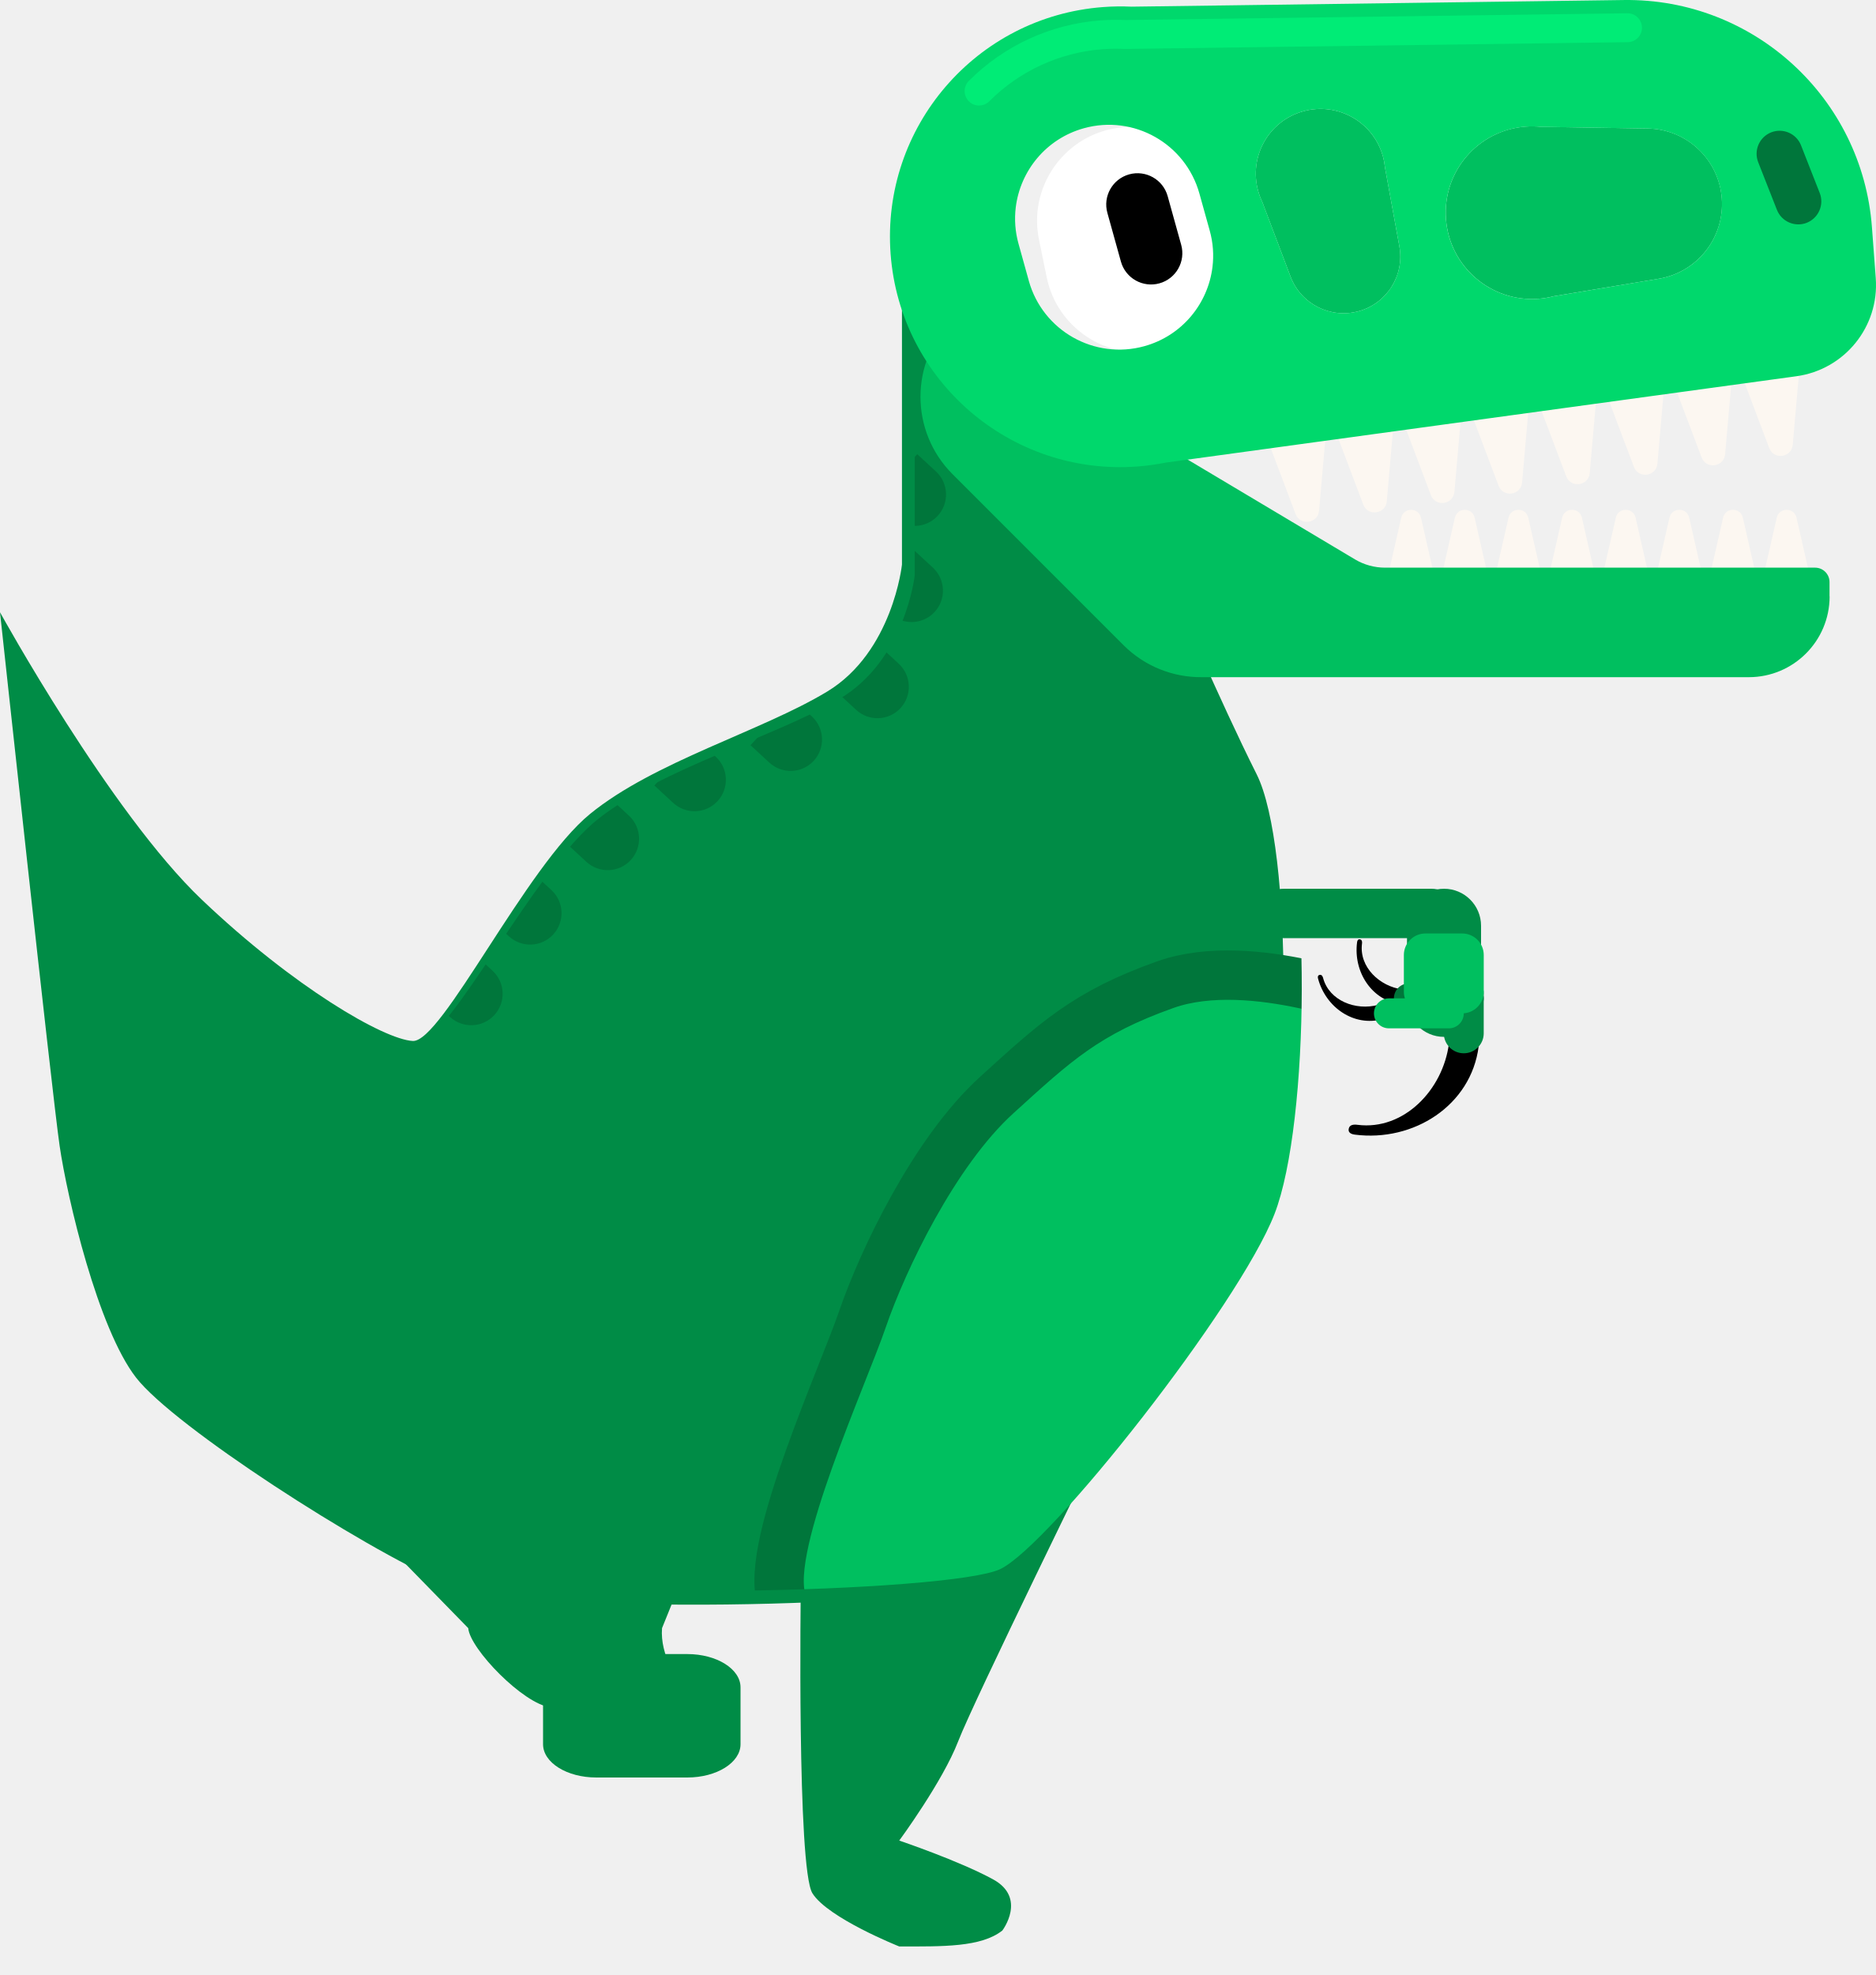
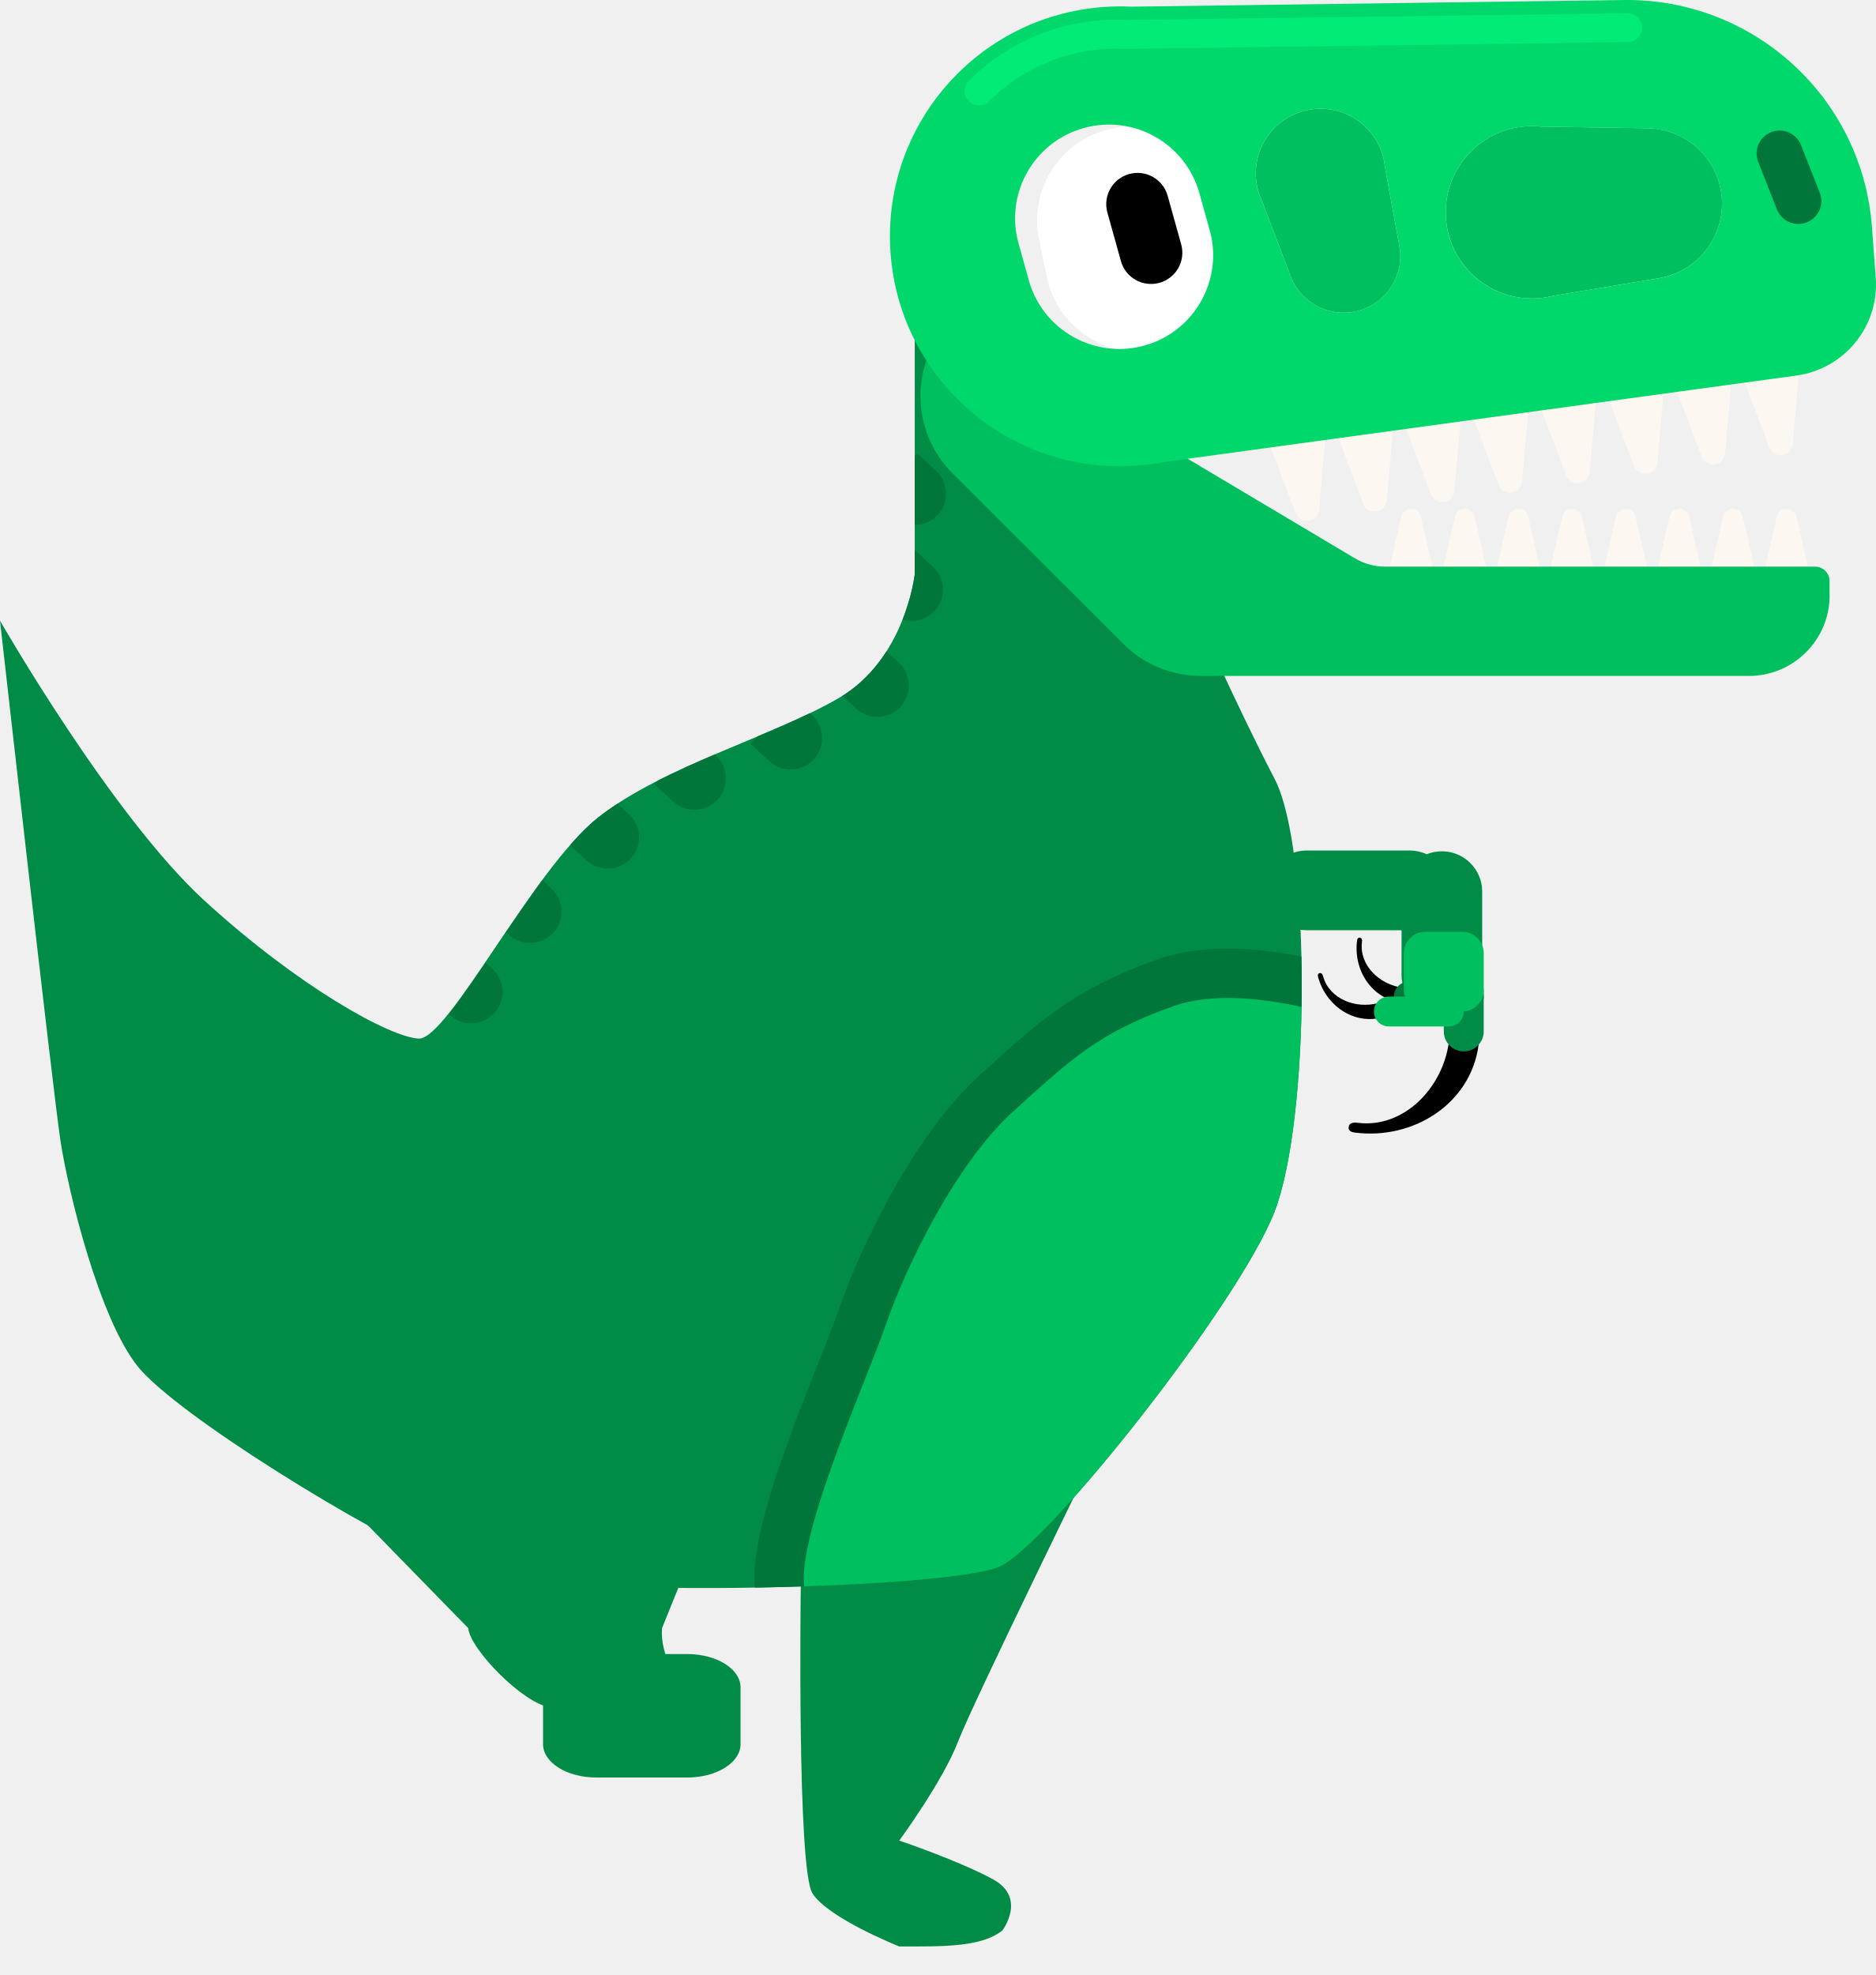
<svg xmlns="http://www.w3.org/2000/svg" width="76" height="80" viewBox="0 0 76 80" fill="none">
-   <g clip-path="url(#clip0_48_286)">
-     <path d="M36.54 12L47.502 23.899C47.502 23.899 49.422 28.402 50.908 31.36C52.395 34.319 52.333 45.575 50.908 49.37C49.484 53.165 41.928 63.135 39.946 64.1C37.965 65.064 21.243 65.515 17.96 64.1C14.678 62.685 7.06 57.796 5.512 55.802C3.964 53.808 2.725 48.534 2.415 46.411C2.106 44.289 0 24.8 0 24.8C0 24.8 4.459 32.904 8.175 36.442C11.891 39.98 15.545 42.102 16.722 42.166C17.898 42.231 21.305 35.091 23.906 32.968C26.507 30.846 30.842 29.624 33.505 28.016C36.168 26.408 36.54 22.87 36.54 22.87V12Z" fill="#008C46" />
+   <g clip-path="url(#clip0_96_742)">
+     <path d="M33.542 63.123C37.05 62.013 44.626 58.349 44.626 58.349C44.626 58.349 39.445 68.902 38.817 70.535C38.188 72.168 36.43 74.555 36.43 74.555C36.43 74.555 38.848 75.371 40.23 76.125C41.611 76.879 40.607 78.198 40.607 78.198C39.745 78.88 38.188 78.844 36.43 78.844C36.43 78.844 33.542 77.695 32.913 76.69C32.283 75.685 32.441 64.268 32.441 64.268L33.542 63.123Z" fill="#008C46" />
+     <path d="M37.058 12.665L48.175 24.263C48.175 24.263 50.122 28.652 51.63 31.536C53.137 34.42 53.074 45.392 51.63 49.091C50.185 52.79 42.522 62.508 40.512 63.448C38.502 64.389 21.544 64.828 18.215 63.448C14.886 62.069 7.16 57.304 5.59 55.361C4.02 53.417 2.764 48.276 2.45 46.207C2.136 44.138 0 25.141 0 25.141C0 25.141 4.522 33.041 8.291 36.489C12.059 39.937 15.765 42.006 16.959 42.069C18.152 42.132 21.607 35.172 24.245 33.103C26.883 31.035 31.279 29.843 33.98 28.276C36.681 26.708 37.058 23.26 37.058 23.26V12.665Z" fill="#008C46" />
+     <path d="M72.779 20.931C72.683 20.507 72.077 20.507 71.98 20.931L71.51 22.984H73.249L72.779 20.931Z" fill="#FCF7F1" />
+     <path d="M69.806 20.931L69.336 22.984H71.075L70.606 20.931C70.509 20.507 69.903 20.507 69.806 20.931Z" fill="#FCF7F1" />
+     <path d="M67.632 20.931L67.163 22.984H68.901L68.432 20.931C68.335 20.507 67.729 20.507 67.632 20.931Z" fill="#FCF7F1" />
+     <path d="M65.46 20.931L64.99 22.984H66.729L66.26 20.931C66.162 20.507 65.557 20.507 65.46 20.931Z" fill="#FCF7F1" />
+     <path d="M63.286 20.931L62.816 22.984H64.555L64.086 20.931C63.989 20.507 63.383 20.507 63.286 20.931Z" fill="#FCF7F1" />
+     <path d="M61.112 20.931L60.643 22.984H62.381L61.912 20.931C61.815 20.507 61.209 20.507 61.112 20.931Z" fill="#FCF7F1" />
+     <path d="M58.94 20.931L58.47 22.984H60.209L59.739 20.931C59.642 20.507 59.037 20.507 58.94 20.931Z" fill="#FCF7F1" />
+     <path d="M56.766 20.931L56.296 22.984H58.035L57.566 20.931C57.469 20.507 56.863 20.507 56.766 20.931Z" fill="#FCF7F1" />
+     <path d="M74.121 24.114C74.121 25.918 72.656 27.38 70.848 27.38H48.698C48.69 27.38 48.682 27.38 48.675 27.38C47.531 27.386 46.386 26.955 45.513 26.084L38.589 19.172C36.857 17.443 36.857 14.64 38.589 12.913L54.896 22.619C55.263 22.837 55.684 22.953 56.113 22.953H73.534C73.856 22.953 74.118 23.214 74.118 23.536V24.112L74.121 24.114Z" fill="#00BF5F" />
+     <path d="M70.598 15.268L71.674 18.116C71.859 18.605 72.581 18.507 72.627 17.985L72.894 14.95L70.598 15.268Z" fill="#FCF7F1" />
+     <path d="M52.485 20.781C52.67 21.27 53.392 21.172 53.439 20.65L53.705 17.615L51.409 17.933L52.485 20.781Z" fill="#FCF7F1" />
+     <path d="M55.228 20.4C55.412 20.889 56.134 20.791 56.181 20.269L56.447 17.233L54.151 17.552L55.228 20.4Z" fill="#FCF7F1" />
+     <path d="M57.968 20.019C58.153 20.508 58.874 20.41 58.921 19.888L59.187 16.852L56.891 17.171L57.968 20.019Z" fill="#FCF7F1" />
+     <path d="M60.71 19.639C60.895 20.128 61.616 20.03 61.663 19.508L61.929 16.473L59.633 16.791L60.71 19.639Z" fill="#FCF7F1" />
+     <path d="M63.45 19.258C63.635 19.747 64.356 19.649 64.403 19.127L64.669 16.092L62.373 16.41L63.45 19.258Z" fill="#FCF7F1" />
+     <path d="M66.192 18.877C66.377 19.366 67.099 19.268 67.146 18.746L67.412 15.71L65.116 16.029L66.192 18.877Z" fill="#FCF7F1" />
+     <path d="M68.934 18.496C69.119 18.985 69.84 18.886 69.887 18.364L70.153 15.329L67.857 15.648L68.934 18.496Z" fill="#FCF7F1" />
+     <path d="M42.081 8.211C41.989 8.687 41.987 9.188 42.092 9.691L42.403 11.21C42.825 13.264 44.834 14.588 46.892 14.169C48.445 13.852 49.581 12.631 49.864 11.167C49.957 10.693 49.959 10.19 49.854 9.687L49.543 8.167C49.12 6.113 47.112 4.788 45.054 5.209C43.501 5.526 42.365 6.747 42.082 8.209L42.081 8.211Z" fill="white" />
+     <path d="M45.41 10.576C45.597 11.249 46.296 11.643 46.971 11.456C47.645 11.268 48.04 10.571 47.852 9.898L47.304 7.93C47.117 7.257 46.418 6.863 45.743 7.05C45.069 7.238 44.674 7.935 44.862 8.608L45.41 10.576Z" fill="black" />
+     <path d="M61.806 5.119C59.879 5.262 58.434 6.939 58.58 8.86C58.724 10.782 60.403 12.224 62.328 12.08C62.541 12.064 62.748 12.028 62.946 11.977L67.2 11.269C68.765 11.008 69.872 9.601 69.753 8.021C69.635 6.447 68.332 5.22 66.751 5.195L62.431 5.128C62.228 5.108 62.018 5.103 61.806 5.119Z" fill="#00BF5F" />
+     <path d="M52.795 4.5C51.399 4.888 50.582 6.33 50.971 7.723C51.013 7.876 51.069 8.023 51.136 8.162L52.281 11.182C52.702 12.293 53.902 12.9 55.047 12.582C56.192 12.264 56.904 11.129 56.691 9.963L56.109 6.783C56.093 6.629 56.066 6.475 56.024 6.322C55.636 4.928 54.19 4.113 52.795 4.5Z" fill="#00BF5F" />
+     <path d="M45.84 0.27L65.785 0.001C71.039 -0.069 75.442 3.953 75.834 9.184L75.989 11.246C76.136 13.208 74.729 14.943 72.776 15.212L47.224 18.705C46.851 18.779 46.469 18.832 46.081 18.861C40.942 19.246 36.464 15.4 36.079 10.269C35.696 5.139 39.55 0.67 44.688 0.285C45.077 0.256 45.462 0.252 45.84 0.27ZM41.679 11.355C42.242 13.375 44.338 14.557 46.361 13.997C47.889 13.573 48.938 12.277 49.119 10.797C49.178 10.318 49.146 9.816 49.006 9.321L48.59 7.826C48.027 5.806 45.931 4.623 43.907 5.186C42.38 5.609 41.331 6.906 41.15 8.384C41.09 8.865 41.123 9.365 41.263 9.86L41.679 11.354V11.355ZM51.136 8.162L52.28 11.182C52.701 12.292 53.902 12.9 55.047 12.581C56.191 12.264 56.904 11.129 56.691 9.963L56.108 6.782C56.093 6.629 56.066 6.475 56.024 6.322C55.636 4.928 54.19 4.113 52.795 4.5C51.399 4.887 50.582 6.329 50.97 7.723C51.013 7.876 51.069 8.023 51.136 8.162ZM62.326 12.081C62.539 12.066 62.746 12.03 62.945 11.978L67.198 11.271C68.763 11.01 69.87 9.602 69.751 8.023C69.634 6.448 68.33 5.222 66.749 5.197L62.43 5.13C62.226 5.109 62.017 5.105 61.804 5.12C59.877 5.264 58.433 6.94 58.578 8.862C58.722 10.783 60.401 12.225 62.326 12.081Z" fill="#00D86C" />
+     <path d="M39.665 4.267C39.515 4.267 39.366 4.211 39.252 4.097C39.023 3.869 39.022 3.499 39.25 3.27C40.673 1.844 42.565 0.976 44.579 0.824C44.914 0.799 45.257 0.794 45.598 0.81L65.926 0.537C65.926 0.537 65.931 0.537 65.934 0.537C66.254 0.537 66.515 0.793 66.52 1.113C66.524 1.436 66.266 1.7 65.942 1.705L45.596 1.979C45.584 1.979 45.573 1.979 45.56 1.979C45.26 1.964 44.959 1.968 44.667 1.989C42.934 2.119 41.305 2.866 40.081 4.094C39.967 4.208 39.817 4.266 39.666 4.266L39.665 4.267Z" fill="#00EC76" />
+     <path d="M73.72 7.803L73.341 6.84L72.963 5.878C72.775 5.4 72.233 5.164 71.754 5.351C71.276 5.541 71.039 6.079 71.227 6.558L71.606 7.52L71.985 8.482C72.172 8.96 72.714 9.196 73.193 9.009C73.672 8.82 73.908 8.281 73.72 7.803Z" fill="#00763B" />
+     <path d="M51.316 36.066C51.316 35.174 52.039 34.451 52.93 34.451H57.113C58.005 34.451 58.727 35.174 58.727 36.066V36.066C58.727 36.957 58.005 37.68 57.113 37.68H52.93C52.039 37.68 51.316 36.957 51.316 36.066V36.066Z" fill="#008C46" />
+     <path d="M58.413 34.483C59.315 34.483 60.046 35.214 60.046 36.116L60.046 39.496C60.046 40.398 59.315 41.129 58.413 41.129V41.129C57.511 41.129 56.78 40.398 56.78 39.496L56.78 36.116C56.78 35.214 57.511 34.483 58.413 34.483V34.483Z" fill="#008C46" />
+     <mask id="mask0_96_742" style="mask-type:alpha" maskUnits="userSpaceOnUse" x="0" y="12" width="53" height="53">
+       <path d="M37.058 12.665L48.175 24.263C48.175 24.263 50.122 28.652 51.63 31.536C53.137 34.42 53.074 45.392 51.63 49.091C50.185 52.79 42.522 62.508 40.512 63.448C38.502 64.389 21.544 64.828 18.215 63.448C14.886 62.069 7.16 57.304 5.59 55.361C4.02 53.417 2.764 48.276 2.45 46.207C2.136 44.138 0 25.141 0 25.141C0 25.141 4.522 33.041 8.291 36.489C12.059 39.937 15.703 42.006 16.959 42.069C18.215 42.132 21.607 35.172 24.245 33.103C26.883 31.035 31.279 29.843 33.98 28.276C36.681 26.708 37.058 23.26 37.058 23.26V12.665Z" fill="#008C46" />
+     </mask>
+     <g mask="url(#mask0_96_742)">
+       <path d="M33.921 27.998L34.683 28.702C35.2 29.178 36.004 29.145 36.48 28.631C36.957 28.115 36.925 27.312 36.409 26.837L35.651 26.138L33.92 27.999L33.921 27.998Z" fill="#00763B" />
+       <path d="M30.404 30.13L31.166 30.834C31.682 31.31 32.487 31.277 32.963 30.763C33.44 30.247 33.408 29.444 32.892 28.969L32.134 28.27L30.403 30.131L30.404 30.13Z" fill="#00763B" />
+       <path d="M35.428 20.224L36.191 20.927C36.707 21.403 37.512 21.371 37.988 20.856C38.465 20.341 38.433 19.538 37.917 19.062L37.159 18.363L35.428 20.225L35.428 20.224Z" fill="#00763B" />
+       <path d="M35.303 24.111L36.065 24.814C36.581 25.291 37.386 25.258 37.862 24.744C38.339 24.228 38.307 23.425 37.791 22.95L37.033 22.251L35.302 24.112L35.303 24.111Z" fill="#00763B" />
+       <path d="M26.509 31.76L27.272 32.464C27.788 32.94 28.593 32.907 29.069 32.392C29.546 31.877 29.514 31.074 28.998 30.598L28.24 29.9L26.509 31.761L26.509 31.76Z" fill="#00763B" />
+       <path d="M22.992 34.142L23.754 34.846C24.271 35.322 25.076 35.289 25.552 34.775C26.029 34.259 25.996 33.456 25.48 32.981L24.722 32.282L22.991 34.143L22.992 34.142Z" fill="#00763B" />
+       <path d="M19.851 37.152L20.614 37.855C21.13 38.332 21.935 38.299 22.411 37.785C22.888 37.269 22.855 36.466 22.34 35.99L21.582 35.292L19.85 37.153L19.851 37.152Z" fill="#00763B" />
+       <path d="M17.465 40.412L18.227 41.115C18.743 41.591 19.548 41.559 20.024 41.044C20.501 40.529 20.469 39.725 19.953 39.25L19.195 38.551L17.464 40.413L17.465 40.412Z" fill="#00763B" />
+       <path d="M47.214 39.809C48.999 39.178 51.196 39.439 52.811 39.782C53.644 39.959 54.377 40.17 54.9 40.337C55.162 40.421 55.373 40.495 55.521 40.547C55.595 40.574 55.653 40.595 55.694 40.61C55.714 40.617 55.73 40.623 55.741 40.627C55.746 40.63 55.751 40.632 55.754 40.633C55.756 40.634 55.757 40.634 55.758 40.634L55.76 40.635C55.76 40.638 55.742 40.682 55.398 41.567L55.761 40.635L56.725 41.01L56.318 41.961L51.481 53.247L51.421 53.386L51.323 53.502L41.812 64.661L41.622 64.885L41.339 64.97H41.337C41.336 64.971 41.335 64.972 41.333 64.972C41.328 64.974 41.322 64.976 41.314 64.978C41.298 64.983 41.275 64.989 41.246 64.998C41.186 65.015 41.101 65.04 40.992 65.071C40.774 65.132 40.463 65.219 40.088 65.316C39.342 65.51 38.331 65.751 37.291 65.937C36.265 66.121 35.155 66.262 34.228 66.229C33.768 66.213 33.288 66.151 32.867 65.992C32.443 65.832 31.959 65.522 31.731 64.943C31.567 64.525 31.546 64.057 31.57 63.642C31.595 63.208 31.675 62.73 31.786 62.239C32.006 61.255 32.372 60.119 32.773 58.998C33.175 57.871 33.624 56.73 34.017 55.736C34.416 54.728 34.748 53.894 34.938 53.342C35.357 52.124 36.086 50.44 37.012 48.783C37.932 47.137 39.087 45.447 40.379 44.275C42.743 42.131 43.999 40.946 47.214 39.809Z" fill="#00BF5F" stroke="#00763B" stroke-width="2" />
+     </g>
+     <path d="M57.026 40.307C57.026 40.191 56.939 40.023 56.821 40.007C55.885 39.886 55.059 39.096 55.175 38.162C55.178 38.137 55.196 38.023 55.12 37.99C55.064 37.966 54.994 37.974 54.977 38.102C54.822 39.293 55.567 40.455 56.76 40.609C56.889 40.626 57.007 40.467 57.023 40.338C57.025 40.328 57.026 40.318 57.026 40.308L57.026 40.307Z" fill="black" />
+     <path d="M57.076 40.973C56.741 40.973 56.469 40.702 56.469 40.367C56.469 40.033 56.741 39.762 57.076 39.762L59.502 39.762C59.837 39.762 60.109 40.033 60.109 40.367C60.109 40.702 59.837 40.973 59.502 40.973L57.076 40.973Z" fill="#00763B" />
+     <path d="M59.299 41.785C59.066 41.785 58.728 41.959 58.698 42.196C58.456 44.063 56.873 45.714 55.002 45.481C54.951 45.474 54.721 45.438 54.655 45.59C54.607 45.702 54.623 45.843 54.88 45.876C57.266 46.184 59.593 44.698 59.901 42.317C59.934 42.059 59.618 41.823 59.36 41.79C59.339 41.787 59.319 41.786 59.299 41.786L59.299 41.785Z" fill="black" />
+     <path d="M56.136 40.829C56.092 40.722 55.947 40.599 55.831 40.631C54.921 40.877 53.854 40.463 53.604 39.555C53.598 39.53 53.57 39.417 53.488 39.416C53.427 39.416 53.364 39.449 53.398 39.574C53.712 40.734 54.845 41.522 56.006 41.209C56.131 41.175 56.18 40.983 56.146 40.858C56.143 40.848 56.14 40.839 56.136 40.829Z" fill="black" />
+     <path d="M60.108 41.78C60.108 42.226 59.746 42.587 59.3 42.587C58.853 42.587 58.491 42.226 58.491 41.78L58.491 40.165C58.491 39.719 58.853 39.358 59.3 39.358C59.746 39.358 60.108 39.719 60.108 40.165L60.108 41.78Z" fill="#008C46" />
+     <path d="M59.236 40.973L57.745 40.973C57.264 40.973 56.873 40.583 56.873 40.102L56.873 38.614C56.873 38.133 57.264 37.743 57.745 37.743L59.236 37.743C59.718 37.743 60.109 38.133 60.109 38.614L60.109 40.102C60.109 40.583 59.718 40.973 59.236 40.973Z" fill="#00BF5F" />
+     <path d="M56.267 41.578C55.932 41.578 55.66 41.307 55.66 40.973C55.66 40.638 55.932 40.367 56.267 40.367L58.693 40.367C59.028 40.367 59.3 40.638 59.3 40.973C59.3 41.307 59.028 41.578 58.693 41.578L56.267 41.578Z" fill="#00BF5F" />
    <path d="M23.052 61.931C26.318 63.626 28.014 62.998 28.014 62.998L26.82 65.95C26.641 68.157 29.734 70.056 26.82 69.719L22.298 69.154C21.206 69.027 19.036 66.793 18.969 65.95L11.306 58.099C11.306 58.099 19.786 60.235 23.052 61.931Z" fill="#008C46" />
-     <path d="M33.542 63.123C37.05 62.013 44.626 58.349 44.626 58.349C44.626 58.349 39.445 68.902 38.817 70.535C38.188 72.168 36.43 74.555 36.43 74.555C36.43 74.555 38.848 75.371 40.23 76.125C41.611 76.879 40.607 78.198 40.607 78.198C39.745 78.88 38.188 78.844 36.43 78.844C36.43 78.844 33.542 77.695 32.913 76.69C32.283 75.685 32.441 64.268 32.441 64.268L33.542 63.123Z" fill="#008C46" />
-     <path d="M72.779 20.969C72.683 20.544 72.077 20.544 71.98 20.969L71.51 23.026H73.249L72.779 20.969Z" fill="#FCF7F1" />
-     <path d="M69.806 20.969L69.336 23.026H71.075L70.606 20.969C70.509 20.544 69.903 20.544 69.806 20.969Z" fill="#FCF7F1" />
-     <path d="M67.633 20.969L67.163 23.026H68.902L68.432 20.969C68.335 20.544 67.73 20.544 67.633 20.969Z" fill="#FCF7F1" />
-     <path d="M65.46 20.969L64.99 23.026H66.729L66.26 20.969C66.162 20.544 65.557 20.544 65.46 20.969Z" fill="#FCF7F1" />
-     <path d="M63.286 20.969L62.816 23.026H64.555L64.086 20.969C63.989 20.544 63.383 20.544 63.286 20.969Z" fill="#FCF7F1" />
-     <path d="M61.113 20.969L60.643 23.026H62.382L61.912 20.969C61.815 20.544 61.21 20.544 61.113 20.969Z" fill="#FCF7F1" />
-     <path d="M58.94 20.969L58.471 23.026H60.209L59.74 20.969C59.643 20.544 59.037 20.544 58.94 20.969Z" fill="#FCF7F1" />
-     <path d="M56.766 20.969L56.297 23.026H58.036L57.566 20.969C57.469 20.544 56.863 20.544 56.766 20.969Z" fill="#FCF7F1" />
-     <path d="M74.121 24.157C74.121 25.965 72.656 27.43 70.848 27.43H48.698C48.69 27.43 48.682 27.43 48.675 27.43C47.531 27.436 46.386 27.004 45.513 26.131L38.589 19.207C36.857 17.475 36.857 14.667 38.589 12.936L54.895 22.66C55.263 22.879 55.684 22.994 56.113 22.994H73.534C73.856 22.994 74.117 23.256 74.117 23.578V24.156L74.121 24.157Z" fill="#00BF5F" />
-     <path d="M70.598 15.296L71.674 18.149C71.859 18.639 72.581 18.54 72.627 18.017L72.894 14.977L70.598 15.296Z" fill="#FCF7F1" />
-     <path d="M52.485 20.819C52.67 21.309 53.392 21.21 53.438 20.687L53.705 17.646L51.409 17.966L52.485 20.819Z" fill="#FCF7F1" />
-     <path d="M55.228 20.437C55.412 20.927 56.134 20.828 56.181 20.305L56.447 17.265L54.151 17.584L55.228 20.437Z" fill="#FCF7F1" />
-     <path d="M57.968 20.056C58.153 20.546 58.874 20.447 58.921 19.924L59.187 16.883L56.891 17.203L57.968 20.056Z" fill="#FCF7F1" />
-     <path d="M60.71 19.675C60.895 20.165 61.616 20.066 61.663 19.543L61.929 16.502L59.633 16.822L60.71 19.675Z" fill="#FCF7F1" />
-     <path d="M63.45 19.293C63.635 19.783 64.356 19.684 64.403 19.162L64.669 16.121L62.373 16.44L63.45 19.293Z" fill="#FCF7F1" />
-     <path d="M66.192 18.911C66.377 19.401 67.098 19.302 67.145 18.78L67.411 15.739L65.115 16.058L66.192 18.911Z" fill="#FCF7F1" />
-     <path d="M68.935 18.529C69.119 19.019 69.841 18.921 69.888 18.398L70.154 15.357L67.858 15.676L68.935 18.529Z" fill="#FCF7F1" />
-     <path d="M42.081 8.226C41.989 8.702 41.987 9.204 42.092 9.709L42.403 11.23C42.825 13.288 44.834 14.615 46.892 14.194C48.445 13.877 49.581 12.653 49.864 11.188C49.957 10.712 49.959 10.209 49.854 9.704L49.543 8.181C49.12 6.124 47.112 4.797 45.054 5.219C43.501 5.536 42.365 6.76 42.082 8.224L42.081 8.226Z" fill="white" />
-     <path d="M45.41 10.595C45.597 11.27 46.296 11.664 46.971 11.477C47.645 11.289 48.04 10.59 47.852 9.916L47.304 7.945C47.117 7.271 46.418 6.876 45.743 7.063C45.069 7.251 44.674 7.95 44.862 8.624L45.41 10.595Z" fill="black" />
-     <path d="M61.806 5.128C59.879 5.272 58.434 6.951 58.58 8.876C58.724 10.801 60.403 12.246 62.328 12.102C62.541 12.086 62.748 12.05 62.946 11.998L67.2 11.29C68.765 11.028 69.872 9.618 69.753 8.036C69.635 6.458 68.332 5.23 66.751 5.205L62.431 5.137C62.228 5.117 62.018 5.112 61.806 5.128Z" fill="#00BF5F" />
-     <path d="M52.795 4.508C51.399 4.896 50.582 6.341 50.971 7.737C51.013 7.89 51.069 8.037 51.136 8.177L52.281 11.202C52.702 12.315 53.902 12.923 55.047 12.604C56.191 12.286 56.904 11.149 56.691 9.981L56.109 6.795C56.093 6.641 56.066 6.486 56.024 6.333C55.636 4.937 54.19 4.12 52.795 4.508Z" fill="#00BF5F" />
-     <path d="M45.841 0.27L65.785 0.001C71.039 -0.07 75.442 3.96 75.835 9.2L75.99 11.266C76.137 13.232 74.73 14.97 72.776 15.24L47.224 18.739C46.852 18.813 46.47 18.866 46.082 18.896C40.942 19.281 36.465 15.428 36.08 10.288C35.696 5.148 39.551 0.671 44.689 0.286C45.077 0.256 45.462 0.253 45.841 0.27ZM41.679 11.376C42.243 13.399 44.338 14.584 46.362 14.022C47.889 13.598 48.938 12.299 49.119 10.817C49.179 10.336 49.146 9.834 49.007 9.338L48.59 7.84C48.027 5.817 45.931 4.632 43.908 5.195C42.38 5.619 41.332 6.918 41.15 8.399C41.091 8.881 41.124 9.382 41.263 9.878L41.679 11.374V11.376ZM51.137 8.177L52.281 11.202C52.702 12.315 53.902 12.923 55.048 12.604C56.192 12.287 56.904 11.149 56.691 9.981L56.109 6.795C56.093 6.641 56.067 6.486 56.024 6.333C55.636 4.937 54.19 4.12 52.796 4.508C51.4 4.896 50.583 6.341 50.971 7.737C51.013 7.89 51.069 8.037 51.137 8.177ZM62.327 12.103C62.54 12.088 62.746 12.052 62.945 12L67.199 11.291C68.764 11.03 69.87 9.62 69.751 8.037C69.634 6.46 68.33 5.231 66.75 5.206L62.43 5.139C62.227 5.119 62.017 5.114 61.804 5.13C59.877 5.274 58.433 6.953 58.578 8.878C58.722 10.803 60.402 12.247 62.327 12.103Z" fill="#00D86C" />
-     <path d="M39.664 4.275C39.514 4.275 39.365 4.219 39.251 4.104C39.023 3.876 39.021 3.505 39.25 3.276C40.672 1.848 42.564 0.977 44.579 0.826C44.914 0.801 45.256 0.796 45.597 0.811L65.926 0.538C65.926 0.538 65.93 0.538 65.934 0.538C66.253 0.538 66.514 0.794 66.519 1.115C66.524 1.439 66.265 1.704 65.941 1.708L45.596 1.982C45.583 1.982 45.572 1.982 45.56 1.982C45.259 1.968 44.959 1.971 44.666 1.993C42.934 2.123 41.305 2.871 40.081 4.101C39.967 4.215 39.816 4.273 39.666 4.273L39.664 4.275Z" fill="#00EC76" />
-     <path d="M73.72 7.816L73.341 6.852L72.963 5.888C72.775 5.409 72.233 5.173 71.754 5.361C71.276 5.55 71.039 6.09 71.227 6.569L71.606 7.533L71.985 8.497C72.172 8.976 72.714 9.212 73.193 9.025C73.672 8.835 73.908 8.295 73.72 7.816Z" fill="#00763B" />
-     <path d="M51 37C51 36.448 51.448 36 52 36H58C58.552 36 59 36.448 59 37V37C59 37.552 58.552 38 58 38H52C51.448 38 51 37.552 51 37V37Z" fill="#008C46" />
-     <path d="M58.5 36C59.328 36 60 36.672 60 37.5L60 40.5C60 41.328 59.328 42 58.5 42V42C57.672 42 57 41.328 57 40.5L57 37.5C57 36.672 57.672 36 58.5 36V36Z" fill="#008C46" />
-     <mask id="mask0_48_286" style="mask-type:alpha" maskUnits="userSpaceOnUse" x="0" y="12" width="53" height="53">
-       <path d="M37.058 12.688L48.175 24.307C48.175 24.307 50.122 28.704 51.63 31.593C53.137 34.482 53.074 45.474 51.63 49.18C50.185 52.886 42.522 62.621 40.512 63.563C38.502 64.505 21.544 64.945 18.215 63.563C14.886 62.181 7.16 57.408 5.59 55.461C4.02 53.514 2.764 48.363 2.45 46.291C2.136 44.218 0 25.187 0 25.187C0 25.187 4.522 33.101 8.291 36.555C12.059 40.01 15.702 42.082 16.959 42.145C18.215 42.208 21.607 35.236 24.244 33.163C26.883 31.091 31.279 29.897 33.98 28.327C36.681 26.757 37.058 23.302 37.058 23.302V12.688Z" fill="#008C46" />
-     </mask>
-     <g mask="url(#mask0_48_286)">
-       <path d="M33.921 28.049L34.684 28.754C35.2 29.231 36.005 29.198 36.481 28.683C36.958 28.166 36.925 27.361 36.41 26.886L35.652 26.185L33.92 28.05L33.921 28.049Z" fill="#00763B" />
-       <path d="M30.404 30.185L31.166 30.89C31.683 31.366 32.488 31.334 32.964 30.819C33.441 30.302 33.408 29.497 32.892 29.021L32.135 28.321L30.403 30.186L30.404 30.185Z" fill="#00763B" />
-       <path d="M35.428 20.261L36.191 20.965C36.707 21.442 37.512 21.41 37.988 20.894C38.465 20.378 38.433 19.573 37.917 19.097L37.159 18.397L35.428 20.261L35.428 20.261Z" fill="#00763B" />
-       <path d="M35.303 24.155L36.065 24.86C36.582 25.337 37.387 25.304 37.863 24.789C38.34 24.272 38.307 23.467 37.791 22.991L37.033 22.291L35.302 24.156L35.303 24.155Z" fill="#00763B" />
-       <path d="M26.509 31.817L27.272 32.522C27.788 32.999 28.593 32.967 29.069 32.451C29.546 31.934 29.514 31.13 28.998 30.654L28.24 29.953L26.509 31.818L26.509 31.817Z" fill="#00763B" />
-       <path d="M22.992 34.204L23.755 34.909C24.271 35.386 25.076 35.354 25.552 34.838C26.029 34.322 25.997 33.517 25.481 33.041L24.723 32.341L22.991 34.205L22.992 34.204Z" fill="#00763B" />
-       <path d="M19.852 37.219L20.614 37.924C21.131 38.401 21.935 38.368 22.411 37.853C22.888 37.336 22.856 36.531 22.34 36.055L21.582 35.355L19.851 37.22L19.852 37.219Z" fill="#00763B" />
-       <path d="M17.465 40.486L18.227 41.19C18.744 41.667 19.549 41.635 20.025 41.119C20.502 40.603 20.469 39.798 19.954 39.322L19.195 38.622L17.464 40.486L17.465 40.486Z" fill="#00763B" />
-       <path d="M47.214 39.883C48.998 39.251 51.196 39.512 52.812 39.856C53.645 40.033 54.377 40.245 54.9 40.413C55.163 40.496 55.375 40.57 55.523 40.623C55.596 40.649 55.654 40.67 55.694 40.685C55.715 40.693 55.731 40.699 55.742 40.704C55.747 40.706 55.752 40.707 55.755 40.709C55.757 40.709 55.759 40.709 55.76 40.709L55.761 40.71H55.762L56.725 41.086L56.318 42.036L51.481 53.341L51.422 53.481L51.324 53.596L41.813 64.777L41.622 65.001L41.341 65.085L41.052 64.128L41.34 65.085V65.086H41.338C41.337 65.087 41.335 65.088 41.333 65.088C41.329 65.09 41.322 65.091 41.315 65.093C41.299 65.098 41.276 65.105 41.246 65.114C41.187 65.131 41.101 65.156 40.992 65.187C40.774 65.249 40.463 65.335 40.089 65.432C39.342 65.626 38.332 65.869 37.293 66.055C36.267 66.24 35.156 66.38 34.228 66.347C33.769 66.331 33.288 66.269 32.866 66.11C32.442 65.949 31.959 65.639 31.731 65.059C31.567 64.641 31.547 64.173 31.57 63.757C31.595 63.323 31.676 62.844 31.786 62.352C32.007 61.367 32.372 60.229 32.773 59.105C33.175 57.977 33.623 56.834 34.017 55.838C34.416 54.828 34.749 53.993 34.938 53.44C35.357 52.22 36.085 50.532 37.012 48.873C37.932 47.224 39.087 45.531 40.379 44.357C42.743 42.209 43.998 41.022 47.214 39.883Z" fill="#00BF5F" stroke="#00763B" stroke-width="2" />
-     </g>
-     <path d="M57.027 40.38C57.027 40.263 56.94 40.095 56.821 40.079C55.886 39.958 55.059 39.167 55.176 38.231C55.179 38.206 55.197 38.091 55.121 38.058C55.064 38.034 54.994 38.042 54.977 38.171C54.823 39.364 55.567 40.528 56.76 40.682C56.889 40.699 57.007 40.54 57.024 40.411C57.025 40.401 57.026 40.391 57.026 40.38L57.027 40.38Z" fill="black" />
-     <path d="M57.076 41.047C56.741 41.047 56.469 40.776 56.469 40.441C56.469 40.106 56.741 39.834 57.076 39.834L59.502 39.834C59.837 39.834 60.109 40.106 60.109 40.441C60.109 40.776 59.837 41.047 59.502 41.047L57.076 41.047Z" fill="#00763B" />
-     <path d="M59.3 41.861C59.066 41.861 58.729 42.034 58.699 42.272C58.457 44.143 56.874 45.797 55.002 45.563C54.951 45.556 54.721 45.52 54.656 45.672C54.608 45.785 54.623 45.925 54.881 45.959C57.267 46.267 59.594 44.779 59.902 42.393C59.935 42.135 59.618 41.899 59.36 41.865C59.34 41.863 59.319 41.861 59.299 41.861L59.3 41.861Z" fill="black" />
-     <path d="M56.136 40.903C56.092 40.795 55.947 40.672 55.831 40.704C54.921 40.95 53.854 40.535 53.604 39.626C53.598 39.601 53.57 39.488 53.488 39.487C53.427 39.486 53.364 39.52 53.398 39.645C53.712 40.807 54.845 41.597 56.006 41.283C56.131 41.249 56.18 41.057 56.146 40.932C56.143 40.922 56.14 40.912 56.136 40.903Z" fill="black" />
-     <path d="M60.108 41.856C60.108 42.303 59.746 42.665 59.3 42.665C58.853 42.665 58.491 42.303 58.491 41.856L58.491 40.238C58.491 39.791 58.853 39.429 59.3 39.429C59.746 39.429 60.108 39.791 60.108 40.238L60.108 41.856Z" fill="#008C46" />
-     <path d="M59.237 41.047L57.746 41.047C57.264 41.047 56.873 40.657 56.873 40.175L56.873 38.684C56.873 38.202 57.264 37.812 57.746 37.812L59.237 37.812C59.719 37.812 60.109 38.202 60.109 38.684L60.109 40.175C60.109 40.657 59.719 41.047 59.237 41.047Z" fill="#00BF5F" />
-     <path d="M56.267 41.654C55.932 41.654 55.661 41.382 55.661 41.047C55.661 40.712 55.932 40.44 56.267 40.44L58.694 40.44C59.029 40.44 59.3 40.712 59.3 41.047C59.3 41.382 59.029 41.654 58.694 41.654L56.267 41.654Z" fill="#00BF5F" />
    <path d="M27.843 72L24.157 72C22.966 72 22 71.397 22 70.652L22 68.348C22 67.603 22.966 67 24.157 67L27.843 67C29.034 67 30 67.603 30 68.348L30 70.652C30 71.397 29.034 72 27.843 72Z" fill="#008C46" />
  </g>
  <defs>
-     <clipPath id="clip0_48_286">
+     <clipPath id="clip0_96_742">
      <rect width="76" height="80" fill="white" />
    </clipPath>
  </defs>
</svg>
